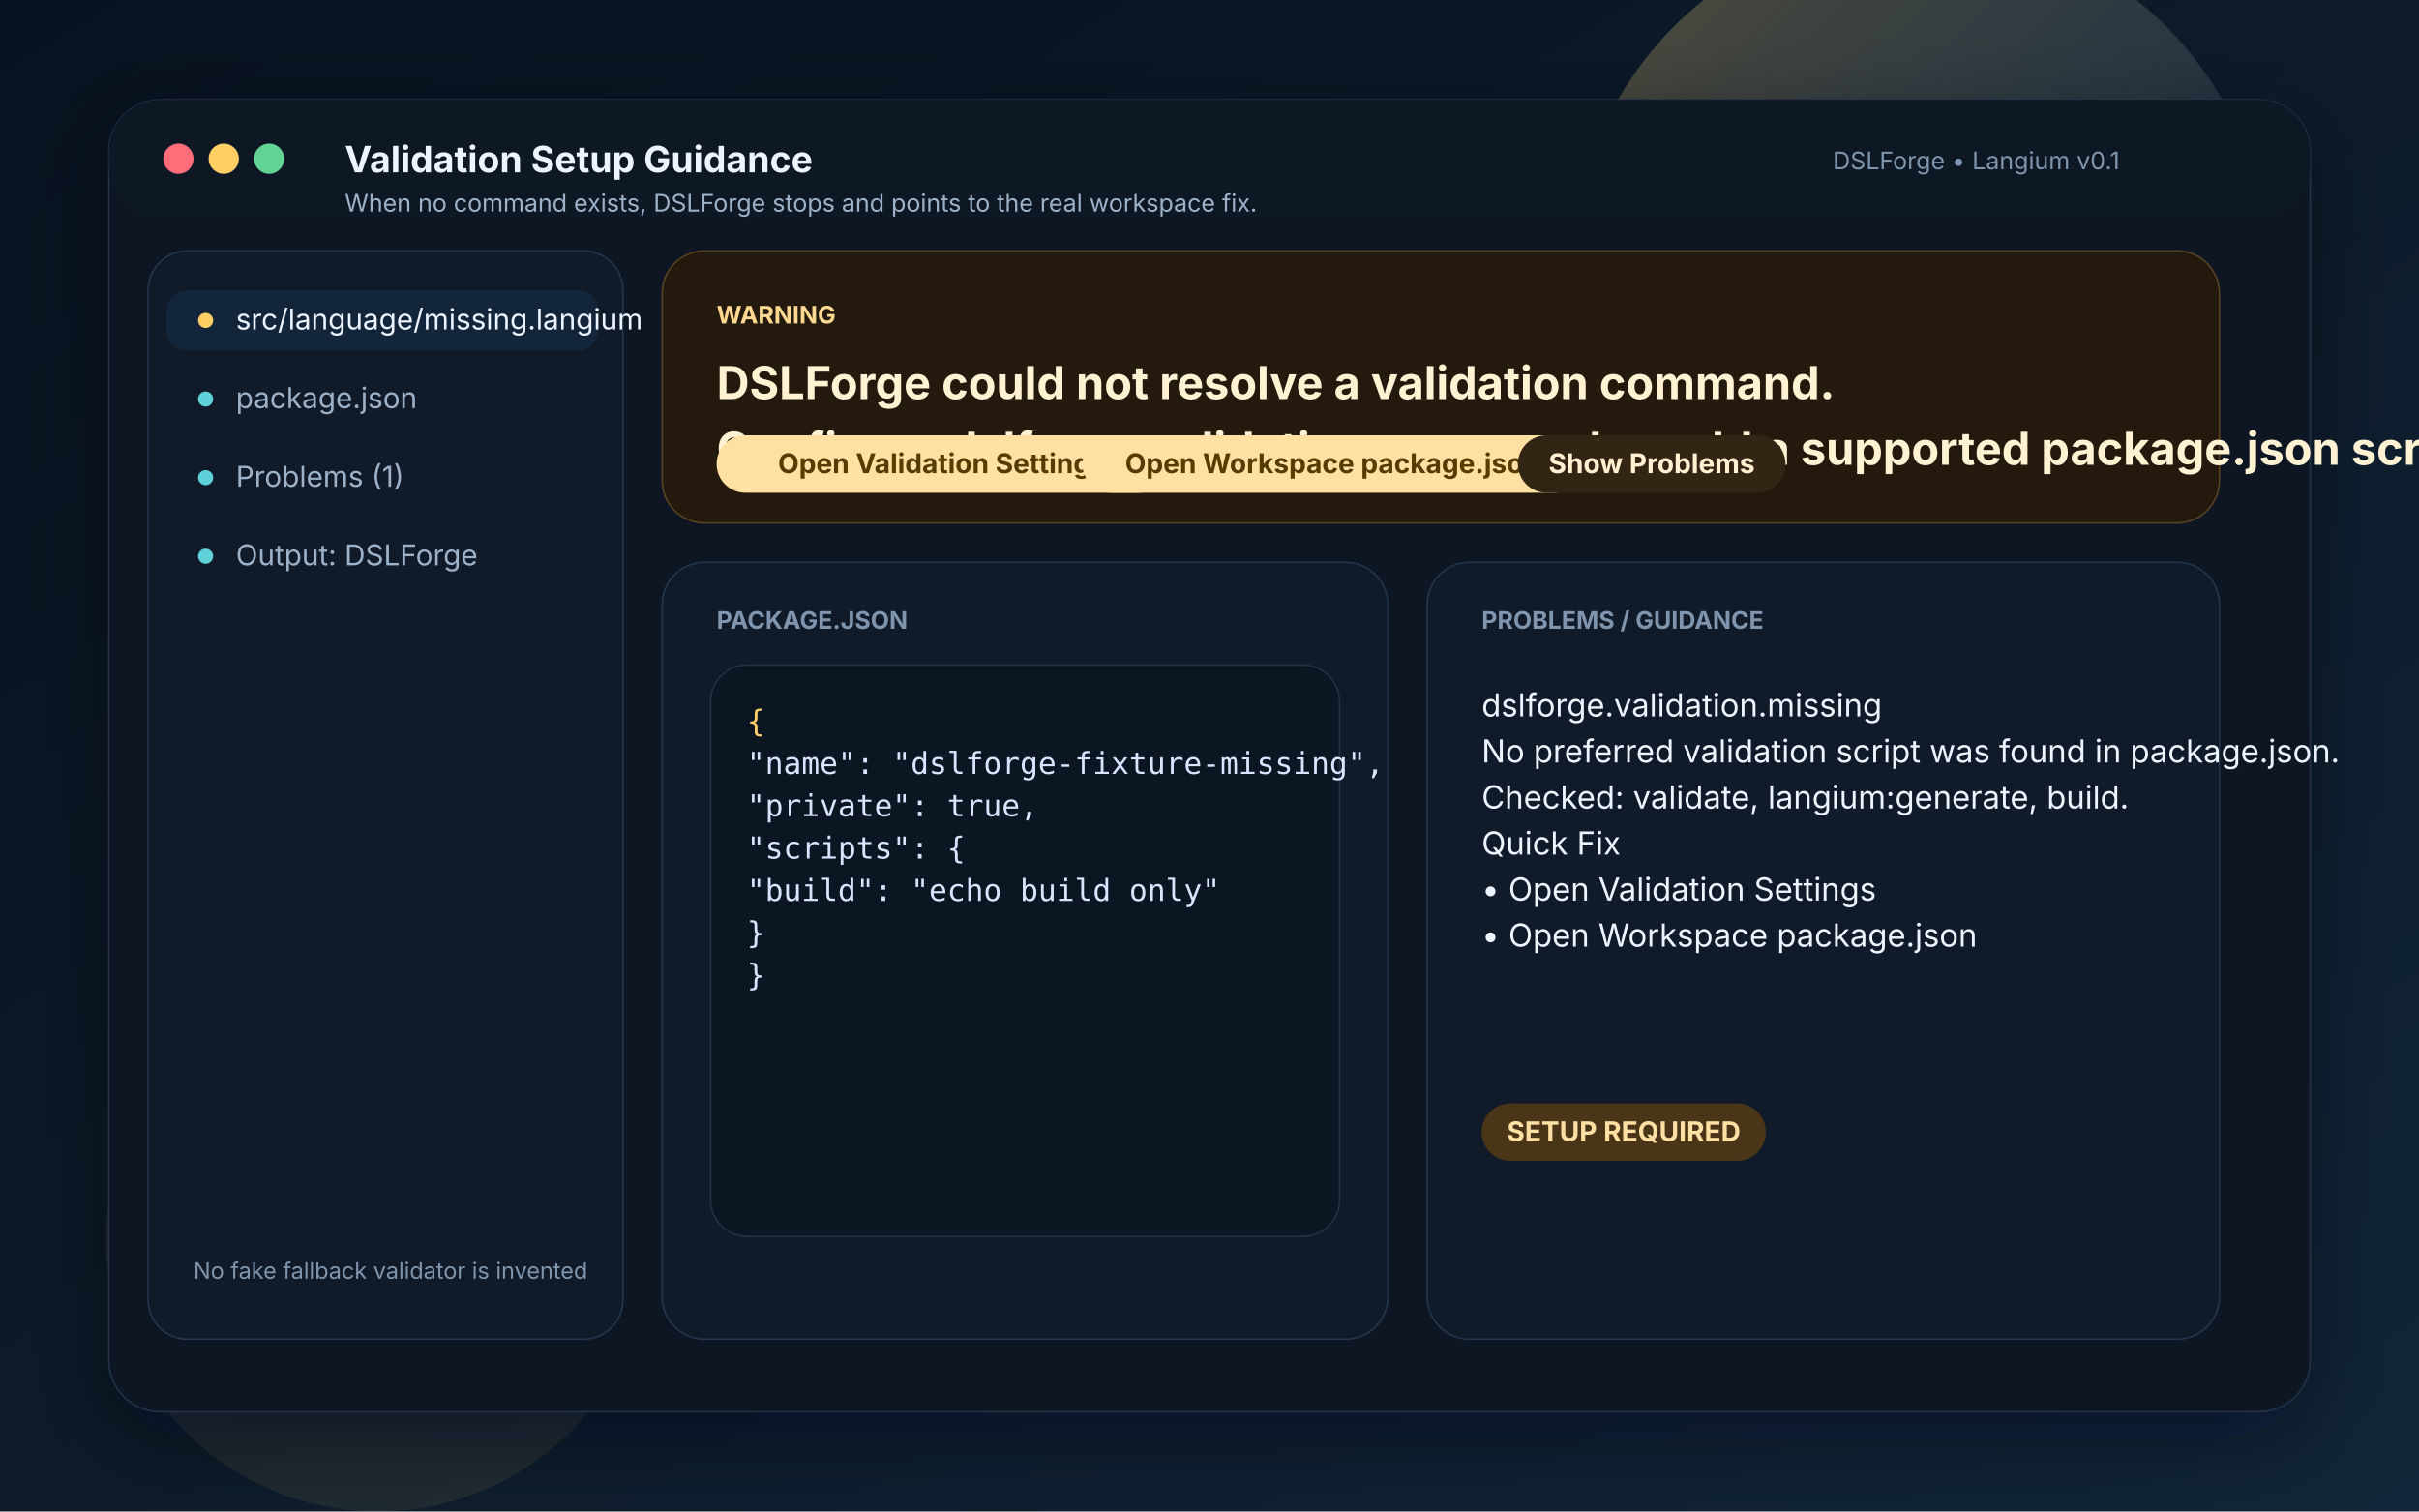
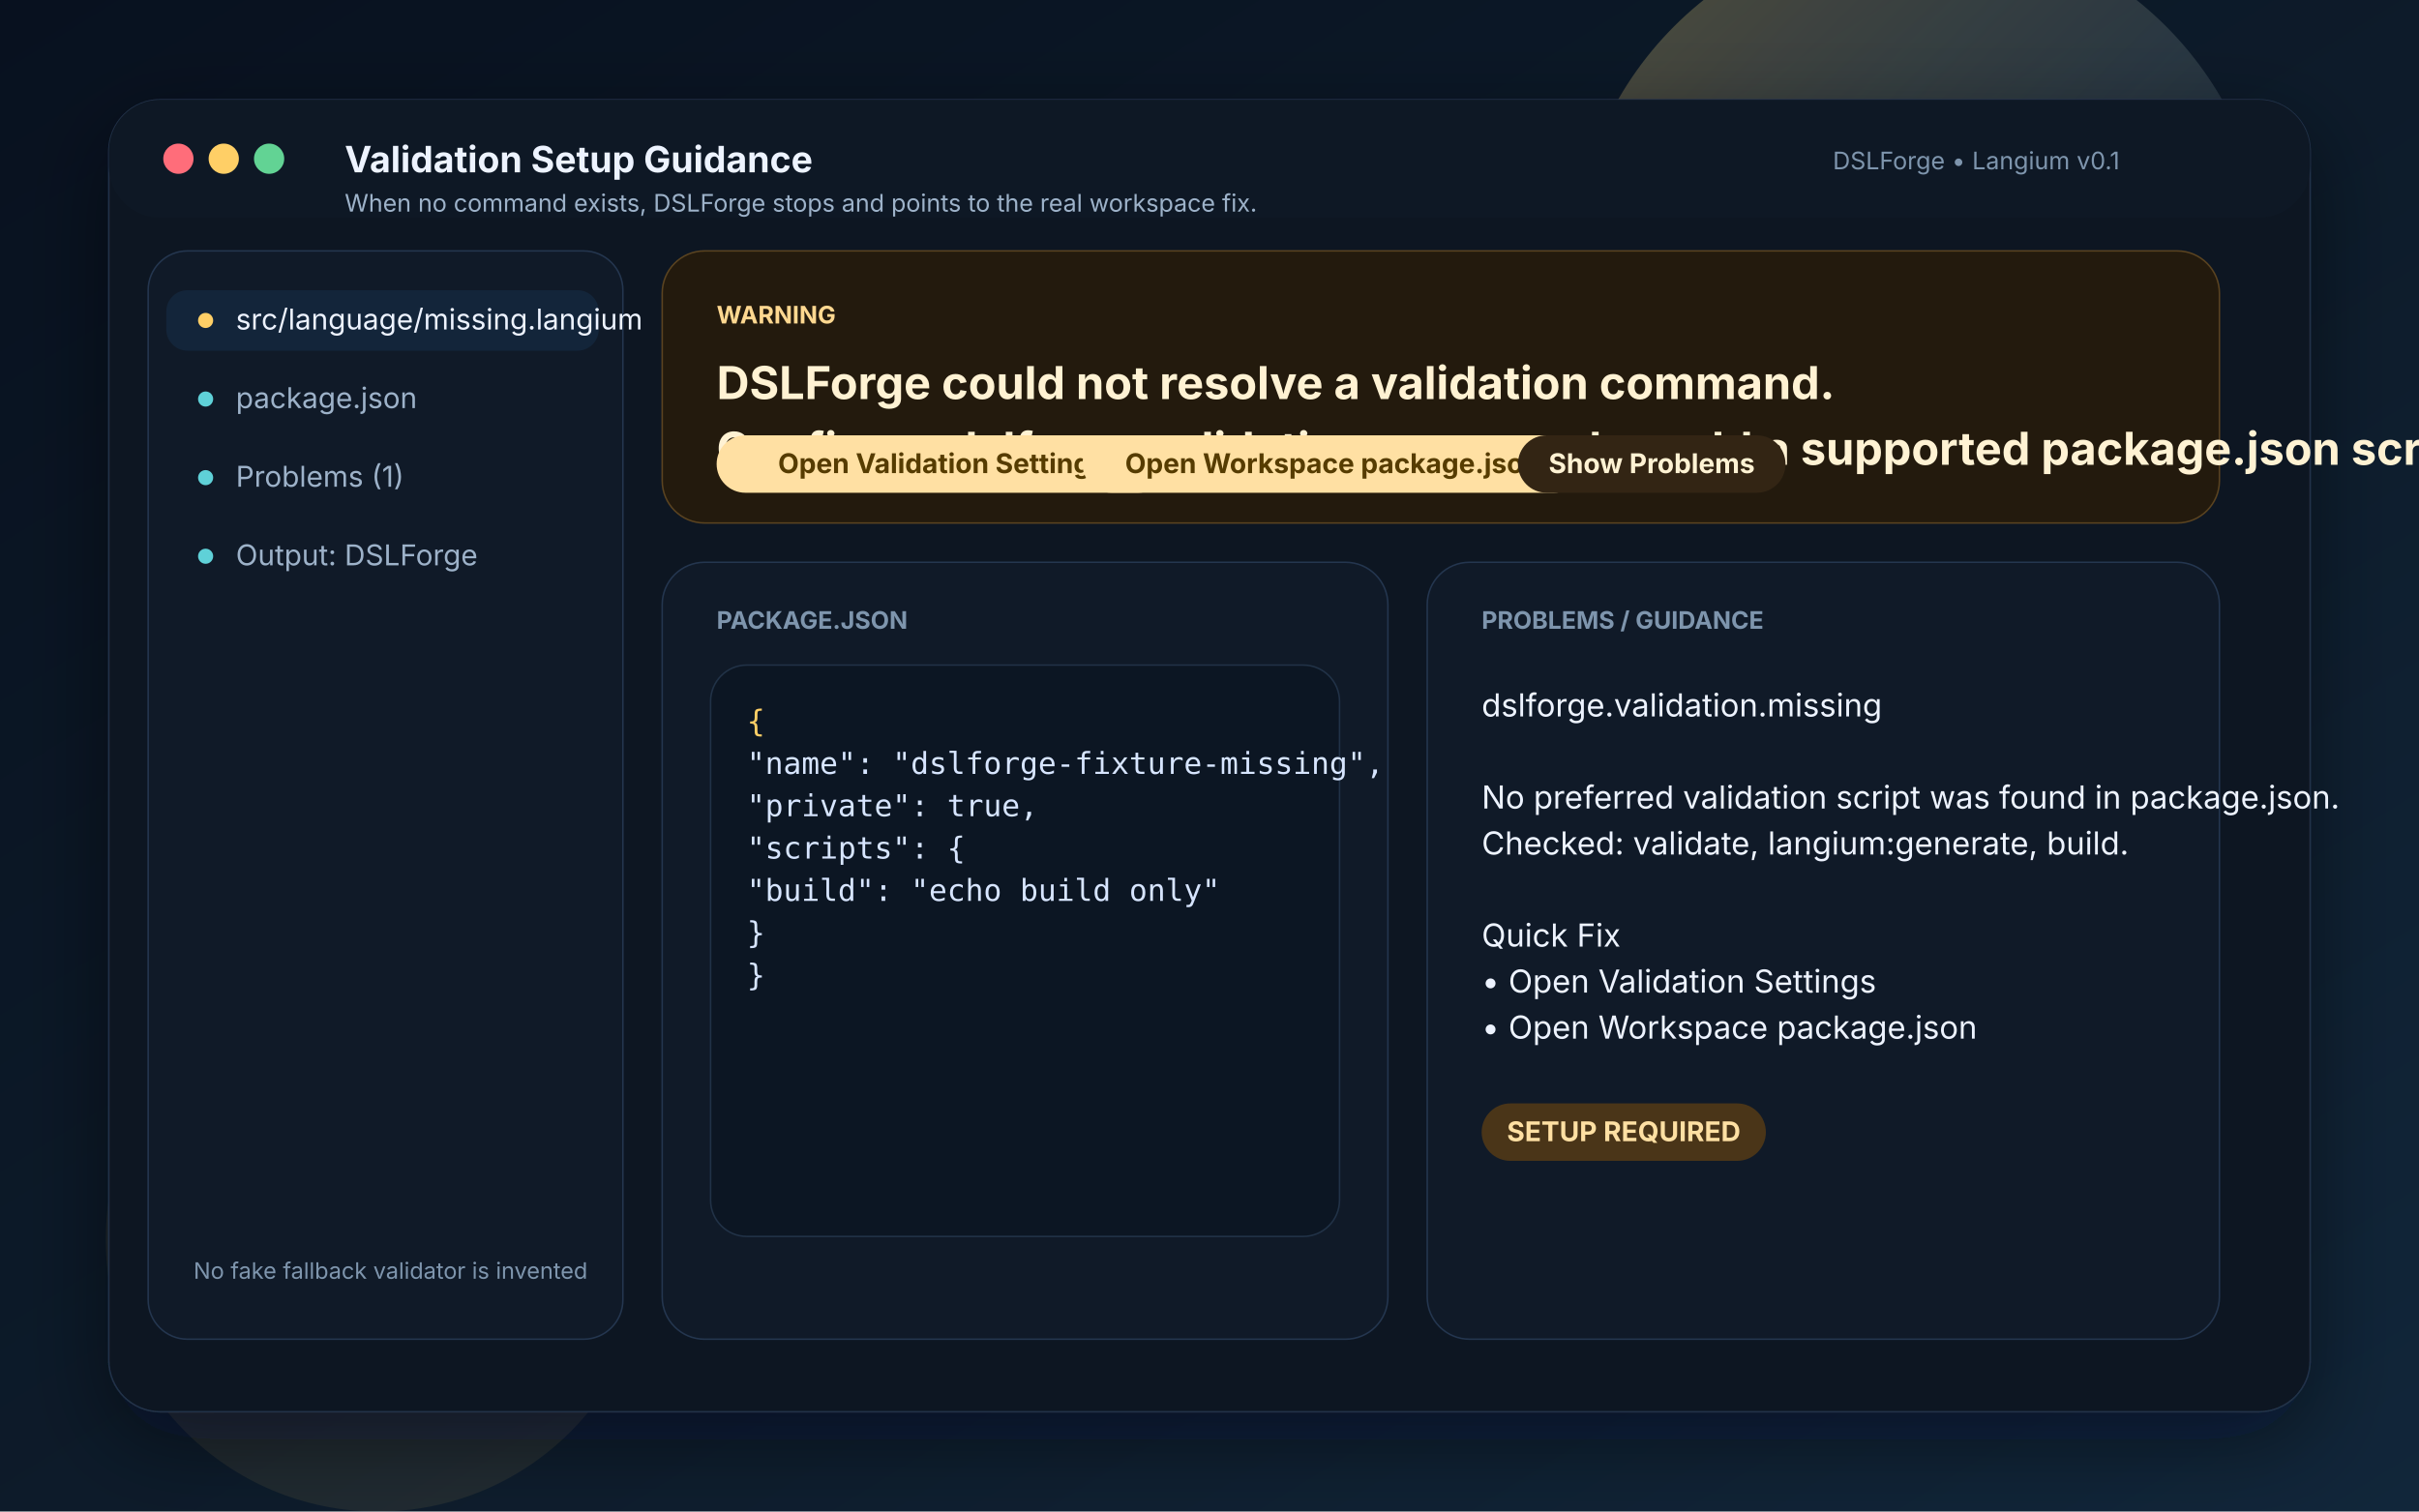
<svg xmlns="http://www.w3.org/2000/svg" width="1600" height="1000" viewBox="0 0 1600 1000">
  <defs>
    <linearGradient id="bg" x1="0" y1="0" x2="1" y2="1">
      <stop offset="0%" stop-color="#08111f" />
      <stop offset="52%" stop-color="#0d1b2a" />
      <stop offset="100%" stop-color="#11263a" />
    </linearGradient>
    <linearGradient id="glow" x1="0" y1="0" x2="1" y2="1">
      <stop offset="0%" stop-color="#ffcf66" stop-opacity="0.30" />
      <stop offset="100%" stop-color="#6bb4ff" stop-opacity="0.06" />
    </linearGradient>
    <filter id="shadow" x="-20%" y="-20%" width="140%" height="140%">
      <feDropShadow dx="0" dy="18" stdDeviation="28" flood-color="#030813" flood-opacity="0.45" />
    </filter>
  </defs>
  <rect width="1600" height="1000" fill="url(#bg)" />
  <circle cx="1270" cy="180" r="230" fill="url(#glow)" />
  <circle cx="250" cy="820" r="180" fill="#ffcf66" opacity="0.08" />
  <rect x="72" y="66" width="1456" height="868" rx="34" fill="#0b1420" stroke="#223248" filter="url(#shadow)" />
  <rect x="72" y="66" width="1456" height="78" rx="34" fill="#0e1825" />
  <circle cx="118" cy="105" r="10" fill="#ff6d7a" />
  <circle cx="148" cy="105" r="10" fill="#ffcf66" />
  <circle cx="178" cy="105" r="10" fill="#62d394" />
  <text x="228" y="114" fill="#edf3ff" font-size="24" font-weight="700" font-family="SF Pro Text, Inter, Arial, sans-serif">Validation Setup Guidance</text>
  <text x="228" y="140" fill="#9db2c9" font-size="16" font-family="SF Pro Text, Inter, Arial, sans-serif">When no command exists, DSLForge stops and points to the real workspace fix.</text>
  <text x="1402" y="112" fill="#7e95ad" font-size="16" text-anchor="end" font-family="SF Pro Text, Inter, Arial, sans-serif">DSLForge • Langium v0.1</text>
  <rect x="98" y="166" width="314" height="720" rx="26" fill="#101a28" stroke="#24364f" />
  <text x="128" y="208" fill="#7e95ad" font-size="16" font-weight="700" font-family="SF Pro Text, Inter, Arial, sans-serif">WORKSPACE</text>
  <rect x="110" y="192" width="286" height="40" rx="14" fill="#13253a" />
  <circle cx="136" cy="212" r="5" fill="#ffcf66" />
  <text x="156" y="218" fill="#edf3ff" font-size="19" font-family="SF Pro Text, Inter, Arial, sans-serif">src/language/missing.langium</text>
  <rect x="110" y="244" width="286" height="40" rx="14" fill="transparent" />
  <circle cx="136" cy="264" r="5" fill="#5fd1d8" />
  <text x="156" y="270" fill="#9db2c9" font-size="19" font-family="SF Pro Text, Inter, Arial, sans-serif">package.json</text>
  <rect x="110" y="296" width="286" height="40" rx="14" fill="transparent" />
  <circle cx="136" cy="316" r="5" fill="#5fd1d8" />
  <text x="156" y="322" fill="#9db2c9" font-size="19" font-family="SF Pro Text, Inter, Arial, sans-serif">Problems (1)</text>
  <rect x="110" y="348" width="286" height="40" rx="14" fill="transparent" />
  <circle cx="136" cy="368" r="5" fill="#5fd1d8" />
  <text x="156" y="374" fill="#9db2c9" font-size="19" font-family="SF Pro Text, Inter, Arial, sans-serif">Output: DSLForge</text>
  <text x="128" y="846" fill="#7e95ad" font-size="15" font-family="SF Pro Text, Inter, Arial, sans-serif">No fake fallback validator is invented</text>
  <rect x="438" y="166" width="1030" height="180" rx="28" fill="#231a0d" stroke="#5a4320" />
  <text x="474" y="214" fill="#ffd890" font-size="16" font-weight="700" font-family="SF Pro Text, Inter, Arial, sans-serif">WARNING</text>
  <text x="474" y="264" fill="#fff2d3" font-size="30" font-weight="700" font-family="SF Pro Text, Inter, Arial, sans-serif">
    <tspan x="474" dy="0">DSLForge could not resolve a validation command.</tspan>
    <tspan x="474" dy="43.5">Configure dslforge.validation.command or add a supported package.json script.</tspan>
  </text>
  <rect x="474" y="288" width="298" height="38" rx="19" fill="#ffe0a3" />
  <text x="623" y="313" text-anchor="middle" fill="#563c00" font-size="18" font-weight="700" font-family="SF Pro Text, Inter, Arial, sans-serif">Open Validation Settings</text>
  <rect x="716" y="288" width="331" height="38" rx="19" fill="#ffe0a3" />
  <text x="881.5" y="313" text-anchor="middle" fill="#563c00" font-size="18" font-weight="700" font-family="SF Pro Text, Inter, Arial, sans-serif">Open Workspace package.json</text>
  <rect x="1004" y="288" width="177" height="38" rx="19" fill="#332514" />
  <text x="1092.5" y="313" text-anchor="middle" fill="#fff2d3" font-size="18" font-weight="700" font-family="SF Pro Text, Inter, Arial, sans-serif">Show Problems</text>
  <rect x="438" y="372" width="480" height="514" rx="28" fill="#101a28" stroke="#24364f" />
  <text x="474" y="416" fill="#7e95ad" font-size="16" font-weight="700" font-family="SF Pro Text, Inter, Arial, sans-serif">PACKAGE.JSON</text>
  <rect x="470" y="440" width="416" height="378" rx="24" fill="#0c1623" stroke="#213247" />
  <text x="494" y="484" fill="#ffcf66" font-size="20" font-weight="400" font-family="SFMono-Regular, Menlo, Consolas, monospace">
    <tspan x="494" dy="0">{</tspan>
  </text>
  <text x="494" y="512" fill="#d7e5ff" font-size="20" font-weight="400" font-family="SFMono-Regular, Menlo, Consolas, monospace">
    <tspan x="494" dy="0">  "name": "dslforge-fixture-missing",</tspan>
  </text>
  <text x="494" y="540" fill="#d7e5ff" font-size="20" font-weight="400" font-family="SFMono-Regular, Menlo, Consolas, monospace">
    <tspan x="494" dy="0">  "private": true,</tspan>
  </text>
  <text x="494" y="568" fill="#d7e5ff" font-size="20" font-weight="400" font-family="SFMono-Regular, Menlo, Consolas, monospace">
    <tspan x="494" dy="0">  "scripts": {</tspan>
  </text>
  <text x="494" y="596" fill="#d7e5ff" font-size="20" font-weight="400" font-family="SFMono-Regular, Menlo, Consolas, monospace">
    <tspan x="494" dy="0">    "build": "echo build only"</tspan>
  </text>
  <text x="494" y="624" fill="#d7e5ff" font-size="20" font-weight="400" font-family="SFMono-Regular, Menlo, Consolas, monospace">
    <tspan x="494" dy="0">  }</tspan>
  </text>
  <text x="494" y="652" fill="#d7e5ff" font-size="20" font-weight="400" font-family="SFMono-Regular, Menlo, Consolas, monospace">
    <tspan x="494" dy="0">}</tspan>
  </text>
  <rect x="944" y="372" width="524" height="514" rx="28" fill="#101a28" stroke="#24364f" />
  <text x="980" y="416" fill="#7e95ad" font-size="16" font-weight="700" font-family="SF Pro Text, Inter, Arial, sans-serif">PROBLEMS / GUIDANCE</text>
  <text x="980" y="474" fill="#edf3ff" font-size="21" font-weight="400" font-family="SF Pro Text, Inter, Arial, sans-serif">
    <tspan x="980" dy="0">dslforge.validation.missing</tspan>
-     <tspan x="980" dy="30.45" />
+     <tspan x="980" dy="30.45"> </tspan>
    <tspan x="980" dy="30.45">No preferred validation script was found in package.json.</tspan>
    <tspan x="980" dy="30.45">Checked: validate, langium:generate, build.</tspan>
-     <tspan x="980" dy="30.45" />
+     <tspan x="980" dy="30.45"> </tspan>
    <tspan x="980" dy="30.45">Quick Fix</tspan>
    <tspan x="980" dy="30.45">• Open Validation Settings</tspan>
    <tspan x="980" dy="30.45">• Open Workspace package.json</tspan>
  </text>
  <rect x="980" y="730" width="188" height="38" rx="19" fill="#4a3518" />
  <text x="1074" y="755" text-anchor="middle" fill="#ffe0a3" font-size="18" font-weight="700" font-family="SF Pro Text, Inter, Arial, sans-serif">SETUP REQUIRED</text>
</svg>
